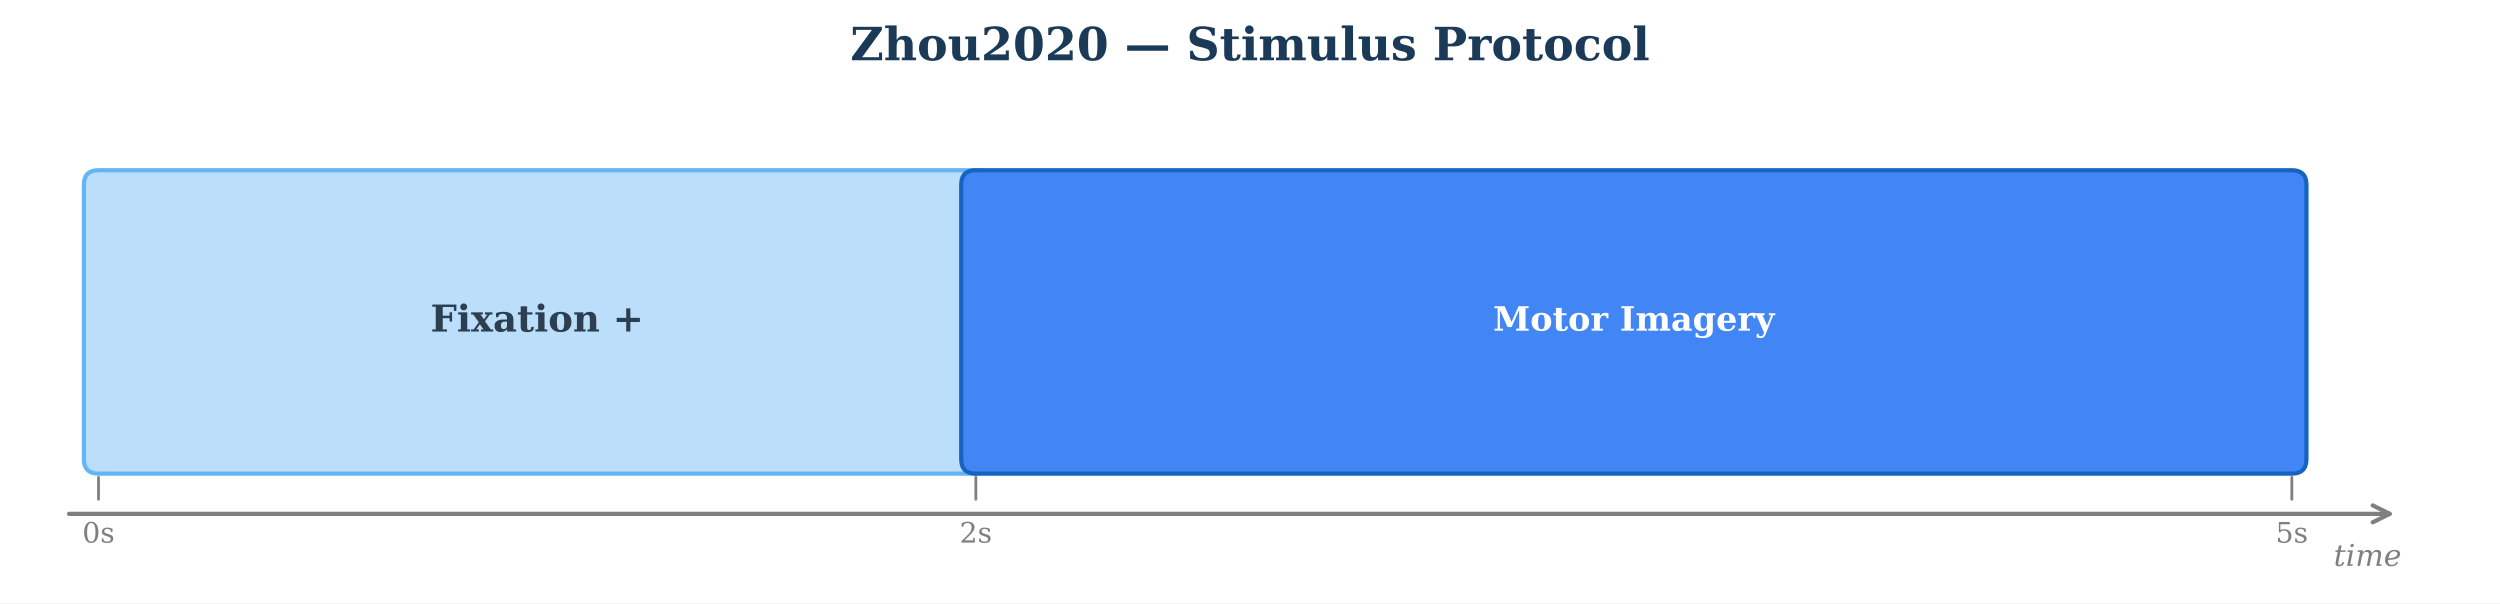
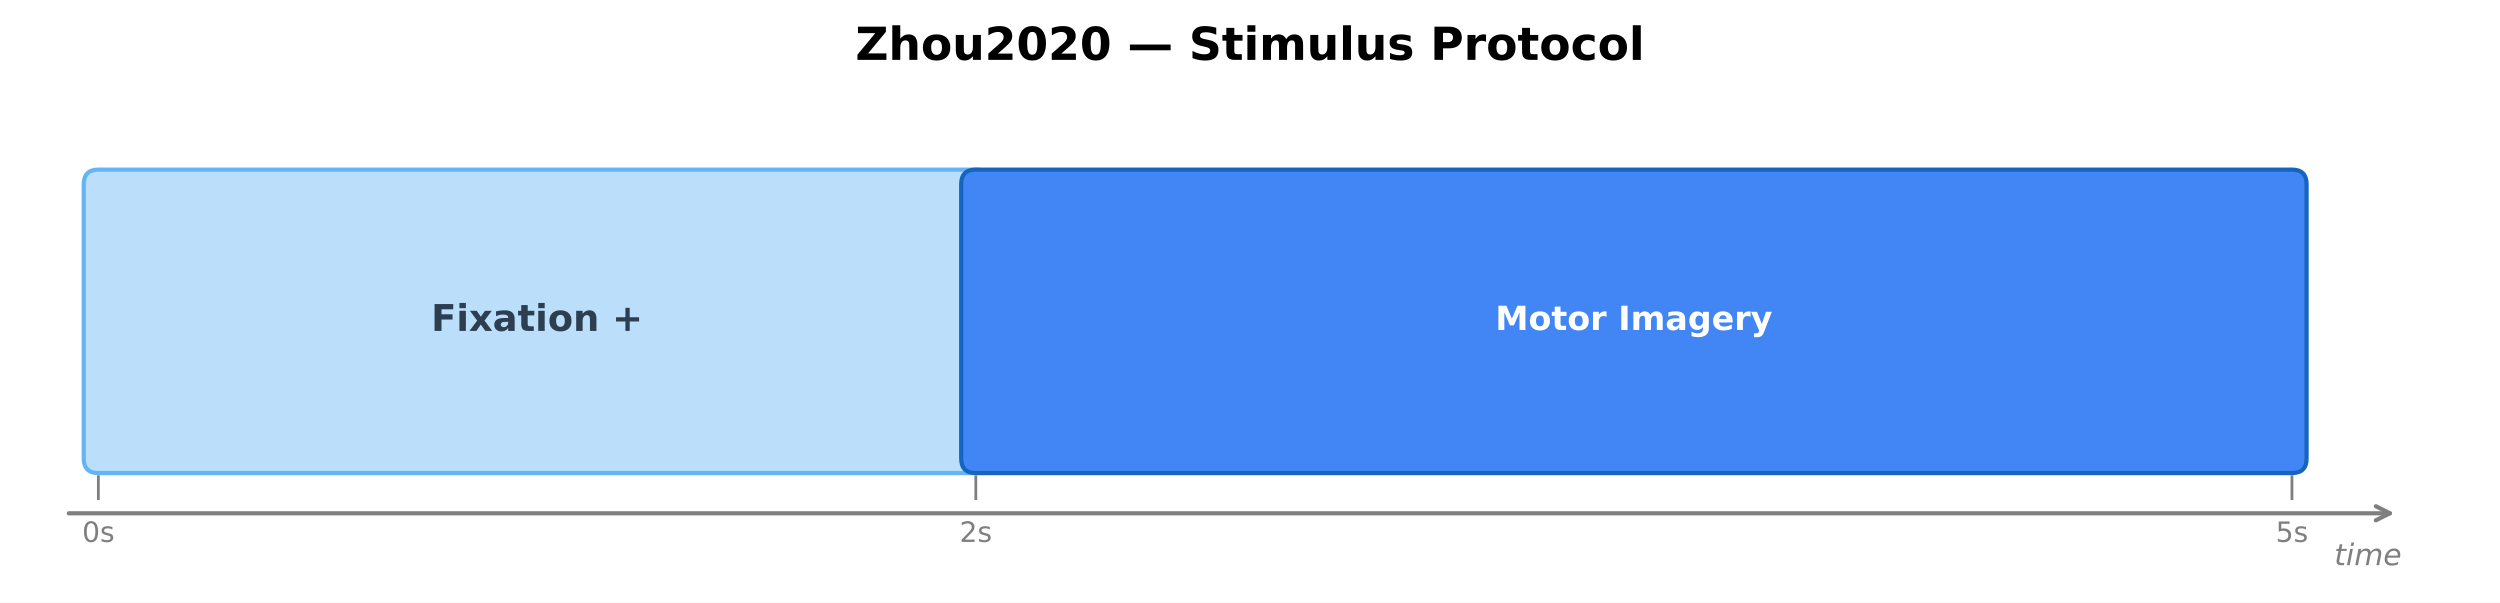
- <svg xmlns="http://www.w3.org/2000/svg" xmlns:xlink="http://www.w3.org/1999/xlink" width="708.48pt" height="170.95pt" viewBox="0 0 708.48 170.95" version="1.1">
+ <svg xmlns="http://www.w3.org/2000/svg" xmlns:xlink="http://www.w3.org/1999/xlink" width="712.8pt" height="171.788pt" viewBox="0 0 712.8 171.788" version="1.1">
  <defs>
    <style type="text/css">*{stroke-linejoin: round; stroke-linecap: butt}</style>
  </defs>
  <g id="figure_1">
    <g id="patch_1">
-       <path d="M 0 170.95  L 708.48 170.95  L 708.48 0  L 0 0  z " style="fill: #ffffff" />
+       <path d="M 0 171.788  L 712.8 171.788  L 712.8 0  L 0 0  z " style="fill: #ffffff" />
    </g>
    <g id="axes_1">
      <g id="patch_2">
-         <path d="M 27.919 134.226  L 276.544 134.226  Q 280.688 134.226 280.688 130.082  L 280.688 52.387  Q 280.688 48.243 276.544 48.243  L 27.919 48.243  Q 23.775 48.243 23.775 52.387  L 23.775 130.082  Q 23.775 134.226 27.919 134.226  z " clip-path="url(#p40ec643c2c)" style="fill: #bbdefb; stroke: #64b5f6; stroke-width: 1.2" />
+         <path d="M 28.048 134.88  L 278.221 134.88  Q 282.39 134.88 282.39 130.711  L 282.39 52.532  Q 282.39 48.362 278.221 48.362  L 28.048 48.362  Q 23.878 48.362 23.878 52.532  L 23.878 130.711  Q 23.878 134.88 28.048 134.88  z " clip-path="url(#p0e19e3d479)" style="fill: #bbdefb; stroke: #64b5f6; stroke-width: 1.2" />
      </g>
      <g id="patch_3">
-         <path d="M 276.544 134.226  L 649.483 134.226  Q 653.627 134.226 653.627 130.082  L 653.627 52.387  Q 653.627 48.243 649.483 48.243  L 276.544 48.243  Q 272.401 48.243 272.401 52.387  L 272.401 130.082  Q 272.401 134.226 276.544 134.226  z " clip-path="url(#p40ec643c2c)" style="fill: #4285f4; stroke: #1565c0; stroke-width: 1.2" />
+         <path d="M 278.221 134.88  L 653.481 134.88  Q 657.65 134.88 657.65 130.711  L 657.65 52.532  Q 657.65 48.362 653.481 48.362  L 278.221 48.362  Q 274.051 48.362 274.051 52.532  L 274.051 130.711  Q 274.051 134.88 278.221 134.88  z " clip-path="url(#p0e19e3d479)" style="fill: #4285f4; stroke: #1565c0; stroke-width: 1.2" />
      </g>
      <g id="line2d_1">
-         <path d="M 27.919 135.262  L 27.919 141.477  " clip-path="url(#p40ec643c2c)" style="fill: none; stroke: #7f7f7f; stroke-width: 0.8; stroke-linecap: round" />
+         <path d="M 28.048 135.923  L 28.048 142.177  " clip-path="url(#p0e19e3d479)" style="fill: none; stroke: #7f7f7f; stroke-width: 0.8; stroke-linecap: square" />
      </g>
      <g id="line2d_2">
-         <path d="M 276.544 135.262  L 276.544 141.477  " clip-path="url(#p40ec643c2c)" style="fill: none; stroke: #7f7f7f; stroke-width: 0.8; stroke-linecap: round" />
+         <path d="M 278.221 135.923  L 278.221 142.177  " clip-path="url(#p0e19e3d479)" style="fill: none; stroke: #7f7f7f; stroke-width: 0.8; stroke-linecap: square" />
      </g>
      <g id="line2d_3">
-         <path d="M 649.483 135.262  L 649.483 141.477  " clip-path="url(#p40ec643c2c)" style="fill: none; stroke: #7f7f7f; stroke-width: 0.8; stroke-linecap: round" />
+         <path d="M 653.481 135.923  L 653.481 142.177  " clip-path="url(#p0e19e3d479)" style="fill: none; stroke: #7f7f7f; stroke-width: 0.8; stroke-linecap: square" />
      </g>
      <g id="text_1">
-         <g clip-path="url(#p40ec643c2c)">
-           <g style="fill: #2c3e50" transform="translate(122.013 93.96234) scale(0.105 -0.105)">
+         <g clip-path="url(#p0e19e3d479)">
+           <g style="fill: #2c3e50" transform="translate(122.9386 94.3492) scale(0.105 -0.105)">
            <defs>
-               <path id="DejaVuSerif-Bold-29" d="M 300 0  L 300 378  L 897 378  L 897 4288  L 300 4288  L 300 4666  L 4459 4666  L 4459 3566  L 4031 3566  L 4031 4238  L 2106 4238  L 2106 2741  L 3291 2741  L 3291 3334  L 3719 3334  L 3719 1722  L 3291 1722  L 3291 2316  L 2106 2316  L 2106 378  L 2841 378  L 2841 0  L 300 0  z " transform="scale(0.015625)" />
-               <path id="DejaVuSerif-Bold-4c" d="M 588 4263  Q 588 4516 763 4689  Q 938 4863 1191 4863  Q 1438 4863 1611 4689  Q 1784 4516 1784 4263  Q 1784 4016 1611 3842  Q 1438 3669 1191 3669  Q 938 3669 763 3841  Q 588 4013 588 4263  z M 1797 378  L 2272 378  L 2272 0  L 219 0  L 219 378  L 691 378  L 691 2944  L 219 2944  L 219 3322  L 1797 3322  L 1797 378  z " transform="scale(0.015625)" />
-               <path id="DejaVuSerif-Bold-5b" d="M 2247 2119  L 2834 2944  L 2425 2944  L 2425 3322  L 3719 3322  L 3719 2944  L 3278 2944  L 2431 1759  L 3419 378  L 3859 378  L 3859 0  L 1747 0  L 1747 378  L 2175 378  L 1550 1253  L 922 378  L 1369 378  L 1369 0  L 0 0  L 0 378  L 475 378  L 1356 1619  L 403 2944  L 31 2944  L 31 3322  L 2059 3322  L 2059 2944  L 1656 2944  L 2247 2119  z " transform="scale(0.015625)" />
-               <path id="DejaVuSerif-Bold-44" d="M 3525 2041  L 3525 378  L 4000 378  L 4000 0  L 2419 0  L 2419 422  Q 2200 159 1931 34  Q 1663 -91 1319 -91  Q 809 -91 536 182  Q 263 456 263 966  Q 263 1525 655 1803  Q 1047 2081 1838 2081  L 2419 2081  L 2419 2278  Q 2419 2681 2228 2873  Q 2038 3066 1638 3066  Q 1306 3066 1126 2930  Q 947 2794 872 2484  L 519 2484  L 519 3200  Q 816 3306 1134 3359  Q 1453 3413 1806 3413  Q 2697 3413 3111 3081  Q 3525 2750 3525 2041  z M 2419 1044  L 2419 1709  L 2003 1709  Q 1694 1709 1528 1540  Q 1363 1372 1363 1056  Q 1363 741 1483 584  Q 1603 428 1850 428  Q 2106 428 2262 597  Q 2419 766 2419 1044  z " transform="scale(0.015625)" />
-               <path id="DejaVuSerif-Bold-57" d="M 634 2944  L 153 2944  L 153 3322  L 634 3322  L 634 4353  L 1741 4353  L 1741 3322  L 2663 3322  L 2663 2944  L 1741 2944  L 1741 909  Q 1741 475 1809 369  Q 1878 263 2059 263  Q 2259 263 2356 397  Q 2453 531 2459 813  L 2925 813  Q 2897 313 2651 111  Q 2406 -91 1806 -91  Q 1122 -91 878 123  Q 634 338 634 909  L 634 2944  z " transform="scale(0.015625)" />
-               <path id="DejaVuSerif-Bold-52" d="M 2138 263  Q 2488 263 2630 563  Q 2772 863 2772 1663  Q 2772 2463 2631 2761  Q 2491 3059 2138 3059  Q 1784 3059 1640 2757  Q 1497 2456 1497 1663  Q 1497 869 1640 566  Q 1784 263 2138 263  z M 2138 -91  Q 1259 -91 761 376  Q 263 844 263 1663  Q 263 2484 761 2948  Q 1259 3413 2138 3413  Q 3019 3413 3516 2948  Q 4013 2484 4013 1663  Q 4013 844 3514 376  Q 3016 -91 2138 -91  z " transform="scale(0.015625)" />
-               <path id="DejaVuSerif-Bold-51" d="M 219 0  L 219 378  L 691 378  L 691 2944  L 219 2944  L 219 3322  L 1797 3322  L 1797 2853  Q 1997 3150 2253 3281  Q 2509 3413 2900 3413  Q 3459 3413 3745 3083  Q 4031 2753 4031 2113  L 4031 378  L 4506 378  L 4506 0  L 2522 0  L 2522 378  L 2925 378  L 2925 2144  Q 2925 2566 2817 2730  Q 2709 2894 2444 2894  Q 2109 2894 1953 2648  Q 1797 2403 1797 1869  L 1797 378  L 2203 378  L 2203 0  L 219 0  z " transform="scale(0.015625)" />
-               <path id="DejaVuSerif-Bold-3" transform="scale(0.015625)" />
-               <path id="DejaVuSerif-Bold-e" d="M 3041 4013  L 3041 2369  L 4684 2369  L 4684 1650  L 3041 1650  L 3041 6  L 2322 6  L 2322 1650  L 678 1650  L 678 2369  L 2322 2369  L 2322 4013  L 3041 4013  z " transform="scale(0.015625)" />
+               <path id="DejaVuSans-Bold-29" d="M 588 4666  L 3834 4666  L 3834 3756  L 1791 3756  L 1791 2888  L 3713 2888  L 3713 1978  L 1791 1978  L 1791 0  L 588 0  L 588 4666  z " transform="scale(0.015625)" />
+               <path id="DejaVuSans-Bold-4c" d="M 538 3500  L 1656 3500  L 1656 0  L 538 0  L 538 3500  z M 538 4863  L 1656 4863  L 1656 3950  L 538 3950  L 538 4863  z " transform="scale(0.015625)" />
+               <path id="DejaVuSans-Bold-5b" d="M 1422 1791  L 159 3500  L 1344 3500  L 2059 2463  L 2784 3500  L 3969 3500  L 2706 1797  L 4031 0  L 2847 0  L 2059 1106  L 1281 0  L 97 0  L 1422 1791  z " transform="scale(0.015625)" />
+               <path id="DejaVuSans-Bold-44" d="M 2106 1575  Q 1756 1575 1579 1456  Q 1403 1338 1403 1106  Q 1403 894 1545 773  Q 1688 653 1941 653  Q 2256 653 2472 879  Q 2688 1106 2688 1447  L 2688 1575  L 2106 1575  z M 3816 1997  L 3816 0  L 2688 0  L 2688 519  Q 2463 200 2181 54  Q 1900 -91 1497 -91  Q 953 -91 614 226  Q 275 544 275 1050  Q 275 1666 698 1953  Q 1122 2241 2028 2241  L 2688 2241  L 2688 2328  Q 2688 2594 2478 2717  Q 2269 2841 1825 2841  Q 1466 2841 1156 2769  Q 847 2697 581 2553  L 581 3406  Q 941 3494 1303 3539  Q 1666 3584 2028 3584  Q 2975 3584 3395 3211  Q 3816 2838 3816 1997  z " transform="scale(0.015625)" />
+               <path id="DejaVuSans-Bold-57" d="M 1759 4494  L 1759 3500  L 2913 3500  L 2913 2700  L 1759 2700  L 1759 1216  Q 1759 972 1856 886  Q 1953 800 2241 800  L 2816 800  L 2816 0  L 1856 0  Q 1194 0 917 276  Q 641 553 641 1216  L 641 2700  L 84 2700  L 84 3500  L 641 3500  L 641 4494  L 1759 4494  z " transform="scale(0.015625)" />
+               <path id="DejaVuSans-Bold-52" d="M 2203 2784  Q 1831 2784 1636 2517  Q 1441 2250 1441 1747  Q 1441 1244 1636 976  Q 1831 709 2203 709  Q 2569 709 2762 976  Q 2956 1244 2956 1747  Q 2956 2250 2762 2517  Q 2569 2784 2203 2784  z M 2203 3584  Q 3106 3584 3614 3096  Q 4122 2609 4122 1747  Q 4122 884 3614 396  Q 3106 -91 2203 -91  Q 1297 -91 786 396  Q 275 884 275 1747  Q 275 2609 786 3096  Q 1297 3584 2203 3584  z " transform="scale(0.015625)" />
+               <path id="DejaVuSans-Bold-51" d="M 4056 2131  L 4056 0  L 2931 0  L 2931 347  L 2931 1631  Q 2931 2084 2911 2256  Q 2891 2428 2841 2509  Q 2775 2619 2662 2680  Q 2550 2741 2406 2741  Q 2056 2741 1856 2470  Q 1656 2200 1656 1722  L 1656 0  L 538 0  L 538 3500  L 1656 3500  L 1656 2988  Q 1909 3294 2193 3439  Q 2478 3584 2822 3584  Q 3428 3584 3742 3212  Q 4056 2841 4056 2131  z " transform="scale(0.015625)" />
+               <path id="DejaVuSans-Bold-3" transform="scale(0.015625)" />
+               <path id="DejaVuSans-Bold-e" d="M 3053 4013  L 3053 2375  L 4684 2375  L 4684 1638  L 3053 1638  L 3053 0  L 2309 0  L 2309 1638  L 678 1638  L 678 2375  L 2309 2375  L 2309 4013  L 3053 4013  z " transform="scale(0.015625)" />
            </defs>
-             <use xlink:href="#DejaVuSerif-Bold-29" />
-             <use xlink:href="#DejaVuSerif-Bold-4c" transform="translate(71 0)" />
-             <use xlink:href="#DejaVuSerif-Bold-5b" transform="translate(108.9844 0)" />
-             <use xlink:href="#DejaVuSerif-Bold-44" transform="translate(168.6094 0)" />
-             <use xlink:href="#DejaVuSerif-Bold-57" transform="translate(233.4062 0)" />
-             <use xlink:href="#DejaVuSerif-Bold-4c" transform="translate(279.5938 0)" />
-             <use xlink:href="#DejaVuSerif-Bold-52" transform="translate(317.5781 0)" />
-             <use xlink:href="#DejaVuSerif-Bold-51" transform="translate(384.2812 0)" />
-             <use xlink:href="#DejaVuSerif-Bold-3" transform="translate(456.9844 0)" />
-             <use xlink:href="#DejaVuSerif-Bold-e" transform="translate(491.7969 0)" />
+             <use xlink:href="#DejaVuSans-Bold-29" />
+             <use xlink:href="#DejaVuSans-Bold-4c" transform="translate(68.3125 0)" />
+             <use xlink:href="#DejaVuSans-Bold-5b" transform="translate(102.5938 0)" />
+             <use xlink:href="#DejaVuSans-Bold-44" transform="translate(167.0938 0)" />
+             <use xlink:href="#DejaVuSans-Bold-57" transform="translate(234.5781 0)" />
+             <use xlink:href="#DejaVuSans-Bold-4c" transform="translate(282.375 0)" />
+             <use xlink:href="#DejaVuSans-Bold-52" transform="translate(316.6562 0)" />
+             <use xlink:href="#DejaVuSans-Bold-51" transform="translate(385.3594 0)" />
+             <use xlink:href="#DejaVuSans-Bold-3" transform="translate(456.5469 0)" />
+             <use xlink:href="#DejaVuSans-Bold-e" transform="translate(491.3594 0)" />
          </g>
        </g>
      </g>
      <g id="text_2">
-         <g clip-path="url(#p40ec643c2c)">
-           <g style="fill: #ffffff" transform="translate(423.1367 93.70216) scale(0.095 -0.095)">
+         <g clip-path="url(#p0e19e3d479)">
+           <g style="fill: #ffffff" transform="translate(426.3478 94.08903) scale(0.095 -0.095)">
            <defs>
-               <path id="DejaVuSerif-Bold-30" d="M 269 0  L 269 378  L 863 378  L 863 4288  L 269 4288  L 269 4666  L 2194 4666  L 3525 1672  L 4863 4666  L 6784 4666  L 6784 4288  L 6188 4288  L 6188 378  L 6784 378  L 6784 0  L 4384 0  L 4384 378  L 4978 378  L 4978 3938  L 3531 684  L 2741 684  L 1300 3938  L 1300 378  L 1894 378  L 1894 0  L 269 0  z " transform="scale(0.015625)" />
-               <path id="DejaVuSerif-Bold-55" d="M 3438 3359  L 3438 2369  L 3084 2369  Q 3066 2634 2941 2764  Q 2816 2894 2578 2894  Q 2216 2894 2006 2575  Q 1797 2256 1797 1691  L 1797 378  L 2400 378  L 2400 0  L 219 0  L 219 378  L 691 378  L 691 2944  L 184 2944  L 184 3322  L 1797 3322  L 1797 2731  Q 1959 3078 2226 3245  Q 2494 3413 2881 3413  Q 2978 3413 3117 3398  Q 3256 3384 3438 3359  z " transform="scale(0.015625)" />
-               <path id="DejaVuSerif-Bold-2c" d="M 300 0  L 300 378  L 897 378  L 897 4288  L 300 4288  L 300 4666  L 2700 4666  L 2700 4288  L 2100 4288  L 2100 378  L 2700 378  L 2700 0  L 300 0  z " transform="scale(0.015625)" />
-               <path id="DejaVuSerif-Bold-50" d="M 3884 2778  Q 4116 3109 4384 3261  Q 4653 3413 5013 3413  Q 5584 3413 5867 3089  Q 6150 2766 6150 2113  L 6150 378  L 6625 378  L 6625 0  L 4647 0  L 4647 378  L 5044 378  L 5044 1947  Q 5044 2569 4948 2731  Q 4853 2894 4594 2894  Q 4300 2894 4137 2667  Q 3975 2441 3975 2022  L 3975 378  L 4372 378  L 4372 0  L 2472 0  L 2472 378  L 2869 378  L 2869 1947  Q 2869 2569 2772 2731  Q 2675 2894 2419 2894  Q 2122 2894 1959 2667  Q 1797 2441 1797 2022  L 1797 378  L 2194 378  L 2194 0  L 219 0  L 219 378  L 691 378  L 691 2944  L 219 2944  L 219 3322  L 1797 3322  L 1797 2853  Q 1991 3144 2241 3278  Q 2491 3413 2834 3413  Q 3241 3413 3494 3258  Q 3747 3103 3884 2778  z " transform="scale(0.015625)" />
-               <path id="DejaVuSerif-Bold-4a" d="M 3853 2944  L 3853 44  Q 3853 -656 3354 -1039  Q 2856 -1422 1947 -1422  Q 1616 -1422 1275 -1370  Q 934 -1319 575 -1216  L 575 -422  L 928 -422  Q 975 -750 1192 -909  Q 1409 -1069 1813 -1069  Q 2325 -1069 2536 -823  Q 2747 -578 2747 44  L 2747 422  Q 2606 163 2367 36  Q 2128 -91 1778 -91  Q 1072 -91 667 378  Q 263 847 263 1663  Q 263 2481 667 2947  Q 1072 3413 1778 3413  Q 2128 3413 2367 3286  Q 2606 3159 2747 2900  L 2747 3322  L 4325 3322  L 4325 2944  L 3853 2944  z M 2747 1825  Q 2747 2406 2597 2665  Q 2447 2925 2119 2925  Q 1775 2925 1636 2651  Q 1497 2378 1497 1663  Q 1497 947 1637 672  Q 1778 397 2119 397  Q 2447 397 2597 656  Q 2747 916 2747 1497  L 2747 1825  z " transform="scale(0.015625)" />
-               <path id="DejaVuSerif-Bold-48" d="M 2566 1875  Q 2566 2531 2444 2795  Q 2322 3059 2028 3059  Q 1744 3059 1620 2800  Q 1497 2541 1497 1931  L 1497 1875  L 2566 1875  z M 3781 1503  L 1497 1503  L 1497 1478  Q 1497 834 1690 548  Q 1884 263 2316 263  Q 2675 263 2897 453  Q 3119 644 3181 1006  L 3700 1006  Q 3566 441 3166 175  Q 2766 -91 2047 -91  Q 1184 -91 723 364  Q 263 819 263 1663  Q 263 2488 734 2950  Q 1206 3413 2047 3413  Q 2872 3413 3312 2927  Q 3753 2441 3781 1503  z " transform="scale(0.015625)" />
-               <path id="DejaVuSerif-Bold-5c" d="M 1997 -750  Q 1847 -1116 1634 -1269  Q 1422 -1422 1063 -1422  Q 909 -1422 721 -1387  Q 534 -1353 313 -1288  L 313 -594  L 666 -597  Q 675 -838 779 -953  Q 884 -1069 1094 -1069  Q 1297 -1069 1422 -958  Q 1547 -847 1672 -538  L 1722 -422  L 275 2944  L -84 2944  L -84 3322  L 1831 3322  L 1831 2944  L 1434 2944  L 2278 978  L 3066 2944  L 2625 2944  L 2625 3322  L 3872 3322  L 3872 2944  L 3469 2944  L 1997 -750  z " transform="scale(0.015625)" />
+               <path id="DejaVuSans-Bold-30" d="M 588 4666  L 2119 4666  L 3181 2169  L 4250 4666  L 5778 4666  L 5778 0  L 4641 0  L 4641 3413  L 3566 897  L 2803 897  L 1728 3413  L 1728 0  L 588 0  L 588 4666  z " transform="scale(0.015625)" />
+               <path id="DejaVuSans-Bold-55" d="M 3138 2547  Q 2991 2616 2845 2648  Q 2700 2681 2553 2681  Q 2122 2681 1889 2404  Q 1656 2128 1656 1613  L 1656 0  L 538 0  L 538 3500  L 1656 3500  L 1656 2925  Q 1872 3269 2151 3426  Q 2431 3584 2822 3584  Q 2878 3584 2943 3579  Q 3009 3575 3134 3559  L 3138 2547  z " transform="scale(0.015625)" />
+               <path id="DejaVuSans-Bold-2c" d="M 588 4666  L 1791 4666  L 1791 0  L 588 0  L 588 4666  z " transform="scale(0.015625)" />
+               <path id="DejaVuSans-Bold-50" d="M 3781 2919  Q 3994 3244 4286 3414  Q 4578 3584 4928 3584  Q 5531 3584 5847 3212  Q 6163 2841 6163 2131  L 6163 0  L 5038 0  L 5038 1825  Q 5041 1866 5042 1909  Q 5044 1953 5044 2034  Q 5044 2406 4934 2573  Q 4825 2741 4581 2741  Q 4263 2741 4089 2478  Q 3916 2216 3909 1719  L 3909 0  L 2784 0  L 2784 1825  Q 2784 2406 2684 2573  Q 2584 2741 2328 2741  Q 2006 2741 1831 2477  Q 1656 2213 1656 1722  L 1656 0  L 531 0  L 531 3500  L 1656 3500  L 1656 2988  Q 1863 3284 2130 3434  Q 2397 3584 2719 3584  Q 3081 3584 3359 3409  Q 3638 3234 3781 2919  z " transform="scale(0.015625)" />
+               <path id="DejaVuSans-Bold-4a" d="M 2919 594  Q 2688 288 2409 144  Q 2131 0 1766 0  Q 1125 0 706 504  Q 288 1009 288 1791  Q 288 2575 706 3076  Q 1125 3578 1766 3578  Q 2131 3578 2409 3434  Q 2688 3291 2919 2981  L 2919 3500  L 4044 3500  L 4044 353  Q 4044 -491 3511 -936  Q 2978 -1381 1966 -1381  Q 1638 -1381 1331 -1331  Q 1025 -1281 716 -1178  L 716 -306  Q 1009 -475 1290 -558  Q 1572 -641 1856 -641  Q 2406 -641 2662 -400  Q 2919 -159 2919 353  L 2919 594  z M 2181 2772  Q 1834 2772 1640 2515  Q 1447 2259 1447 1791  Q 1447 1309 1634 1061  Q 1822 813 2181 813  Q 2531 813 2725 1069  Q 2919 1325 2919 1791  Q 2919 2259 2725 2515  Q 2531 2772 2181 2772  z " transform="scale(0.015625)" />
+               <path id="DejaVuSans-Bold-48" d="M 4031 1759  L 4031 1441  L 1416 1441  Q 1456 1047 1700 850  Q 1944 653 2381 653  Q 2734 653 3104 758  Q 3475 863 3866 1075  L 3866 213  Q 3469 63 3072 -14  Q 2675 -91 2278 -91  Q 1328 -91 801 392  Q 275 875 275 1747  Q 275 2603 792 3093  Q 1309 3584 2216 3584  Q 3041 3584 3536 3087  Q 4031 2591 4031 1759  z M 2881 2131  Q 2881 2450 2695 2645  Q 2509 2841 2209 2841  Q 1884 2841 1681 2658  Q 1478 2475 1428 2131  L 2881 2131  z " transform="scale(0.015625)" />
+               <path id="DejaVuSans-Bold-5c" d="M 78 3500  L 1197 3500  L 2138 1125  L 2938 3500  L 4056 3500  L 2584 -331  Q 2363 -916 2067 -1148  Q 1772 -1381 1288 -1381  L 641 -1381  L 641 -647  L 991 -647  Q 1275 -647 1404 -556  Q 1534 -466 1606 -231  L 1638 -134  L 78 3500  z " transform="scale(0.015625)" />
            </defs>
-             <use xlink:href="#DejaVuSerif-Bold-30" />
-             <use xlink:href="#DejaVuSerif-Bold-52" transform="translate(110.6875 0)" />
-             <use xlink:href="#DejaVuSerif-Bold-57" transform="translate(177.3906 0)" />
-             <use xlink:href="#DejaVuSerif-Bold-52" transform="translate(223.5781 0)" />
-             <use xlink:href="#DejaVuSerif-Bold-55" transform="translate(290.2812 0)" />
-             <use xlink:href="#DejaVuSerif-Bold-3" transform="translate(342.9688 0)" />
-             <use xlink:href="#DejaVuSerif-Bold-2c" transform="translate(377.7812 0)" />
-             <use xlink:href="#DejaVuSerif-Bold-50" transform="translate(424.5625 0)" />
-             <use xlink:href="#DejaVuSerif-Bold-44" transform="translate(530.375 0)" />
-             <use xlink:href="#DejaVuSerif-Bold-4a" transform="translate(595.1719 0)" />
-             <use xlink:href="#DejaVuSerif-Bold-48" transform="translate(665.0938 0)" />
-             <use xlink:href="#DejaVuSerif-Bold-55" transform="translate(728.7188 0)" />
-             <use xlink:href="#DejaVuSerif-Bold-5c" transform="translate(781.4062 0)" />
+             <use xlink:href="#DejaVuSans-Bold-30" />
+             <use xlink:href="#DejaVuSans-Bold-52" transform="translate(99.51562 0)" />
+             <use xlink:href="#DejaVuSans-Bold-57" transform="translate(168.2188 0)" />
+             <use xlink:href="#DejaVuSans-Bold-52" transform="translate(216.0156 0)" />
+             <use xlink:href="#DejaVuSans-Bold-55" transform="translate(284.7188 0)" />
+             <use xlink:href="#DejaVuSans-Bold-3" transform="translate(334.0312 0)" />
+             <use xlink:href="#DejaVuSans-Bold-2c" transform="translate(368.8438 0)" />
+             <use xlink:href="#DejaVuSans-Bold-50" transform="translate(406.0469 0)" />
+             <use xlink:href="#DejaVuSans-Bold-44" transform="translate(510.25 0)" />
+             <use xlink:href="#DejaVuSans-Bold-4a" transform="translate(577.7344 0)" />
+             <use xlink:href="#DejaVuSans-Bold-48" transform="translate(649.3125 0)" />
+             <use xlink:href="#DejaVuSans-Bold-55" transform="translate(717.1406 0)" />
+             <use xlink:href="#DejaVuSans-Bold-5c" transform="translate(766.4531 0)" />
          </g>
        </g>
      </g>
      <g id="text_3">
-         <g style="fill: #7f7f7f" transform="translate(23.32131 153.7713) scale(0.08 -0.08)">
+         <g style="fill: #7f7f7f" transform="translate(23.41901 154.5095) scale(0.08 -0.08)">
          <defs>
-             <path id="DejaVuSerif-13" d="M 2034 219  Q 2513 219 2750 744  Q 2988 1269 2988 2328  Q 2988 3391 2750 3916  Q 2513 4441 2034 4441  Q 1556 4441 1318 3916  Q 1081 3391 1081 2328  Q 1081 1269 1318 744  Q 1556 219 2034 219  z M 2034 -91  Q 1275 -91 848 546  Q 422 1184 422 2328  Q 422 3475 848 4112  Q 1275 4750 2034 4750  Q 2797 4750 3222 4112  Q 3647 3475 3647 2328  Q 3647 1184 3222 546  Q 2797 -91 2034 -91  z " transform="scale(0.015625)" />
-             <path id="DejaVuSerif-56" d="M 359 184  L 359 959  L 691 959  Q 703 588 923 403  Q 1144 219 1575 219  Q 1963 219 2166 364  Q 2369 509 2369 788  Q 2369 1006 2220 1140  Q 2072 1275 1594 1428  L 1178 1569  Q 750 1706 558 1912  Q 366 2119 366 2438  Q 366 2894 700 3153  Q 1034 3413 1625 3413  Q 1888 3413 2178 3344  Q 2469 3275 2778 3144  L 2778 2419  L 2447 2419  Q 2434 2741 2221 2922  Q 2009 3103 1644 3103  Q 1281 3103 1095 2975  Q 909 2847 909 2591  Q 909 2381 1050 2254  Q 1191 2128 1613 1997  L 2069 1856  Q 2541 1709 2748 1489  Q 2956 1269 2956 922  Q 2956 450 2595 179  Q 2234 -91 1600 -91  Q 1278 -91 972 -22  Q 666 47 359 184  z " transform="scale(0.015625)" />
+             <path id="DejaVuSans-13" d="M 2034 4250  Q 1547 4250 1301 3770  Q 1056 3291 1056 2328  Q 1056 1369 1301 889  Q 1547 409 2034 409  Q 2525 409 2770 889  Q 3016 1369 3016 2328  Q 3016 3291 2770 3770  Q 2525 4250 2034 4250  z M 2034 4750  Q 2819 4750 3233 4129  Q 3647 3509 3647 2328  Q 3647 1150 3233 529  Q 2819 -91 2034 -91  Q 1250 -91 836 529  Q 422 1150 422 2328  Q 422 3509 836 4129  Q 1250 4750 2034 4750  z " transform="scale(0.015625)" />
+             <path id="DejaVuSans-56" d="M 2834 3397  L 2834 2853  Q 2591 2978 2328 3040  Q 2066 3103 1784 3103  Q 1356 3103 1142 2972  Q 928 2841 928 2578  Q 928 2378 1081 2264  Q 1234 2150 1697 2047  L 1894 2003  Q 2506 1872 2764 1633  Q 3022 1394 3022 966  Q 3022 478 2636 193  Q 2250 -91 1575 -91  Q 1294 -91 989 -36  Q 684 19 347 128  L 347 722  Q 666 556 975 473  Q 1284 391 1588 391  Q 1994 391 2212 530  Q 2431 669 2431 922  Q 2431 1156 2273 1281  Q 2116 1406 1581 1522  L 1381 1569  Q 847 1681 609 1914  Q 372 2147 372 2553  Q 372 3047 722 3315  Q 1072 3584 1716 3584  Q 2034 3584 2315 3537  Q 2597 3491 2834 3397  z " transform="scale(0.015625)" />
          </defs>
-           <use xlink:href="#DejaVuSerif-13" />
-           <use xlink:href="#DejaVuSerif-56" transform="translate(63.625 0)" />
+           <use xlink:href="#DejaVuSans-13" />
+           <use xlink:href="#DejaVuSans-56" transform="translate(63.625 0)" />
        </g>
      </g>
      <g id="text_4">
-         <g style="fill: #7f7f7f" transform="translate(271.947 153.7713) scale(0.08 -0.08)">
+         <g style="fill: #7f7f7f" transform="translate(273.5921 154.5095) scale(0.08 -0.08)">
          <defs>
-             <path id="DejaVuSerif-15" d="M 819 3553  L 469 3553  L 469 4384  Q 803 4563 1142 4656  Q 1481 4750 1806 4750  Q 2534 4750 2956 4397  Q 3378 4044 3378 3438  Q 3378 2753 2422 1800  Q 2347 1728 2309 1691  L 1131 513  L 3078 513  L 3078 1088  L 3444 1088  L 3444 0  L 434 0  L 434 341  L 1850 1753  Q 2319 2222 2519 2614  Q 2719 3006 2719 3438  Q 2719 3909 2473 4175  Q 2228 4441 1797 4441  Q 1350 4441 1106 4219  Q 863 3997 819 3553  z " transform="scale(0.015625)" />
+             <path id="DejaVuSans-15" d="M 1228 531  L 3431 531  L 3431 0  L 469 0  L 469 531  Q 828 903 1448 1529  Q 2069 2156 2228 2338  Q 2531 2678 2651 2914  Q 2772 3150 2772 3378  Q 2772 3750 2511 3984  Q 2250 4219 1831 4219  Q 1534 4219 1204 4116  Q 875 4013 500 3803  L 500 4441  Q 881 4594 1212 4672  Q 1544 4750 1819 4750  Q 2544 4750 2975 4387  Q 3406 4025 3406 3419  Q 3406 3131 3298 2873  Q 3191 2616 2906 2266  Q 2828 2175 2409 1742  Q 1991 1309 1228 531  z " transform="scale(0.015625)" />
          </defs>
-           <use xlink:href="#DejaVuSerif-15" />
-           <use xlink:href="#DejaVuSerif-56" transform="translate(63.625 0)" />
+           <use xlink:href="#DejaVuSans-15" />
+           <use xlink:href="#DejaVuSans-56" transform="translate(63.625 0)" />
        </g>
      </g>
      <g id="text_5">
-         <g style="fill: #7f7f7f" transform="translate(644.8855 153.7713) scale(0.08 -0.08)">
+         <g style="fill: #7f7f7f" transform="translate(648.8518 154.5095) scale(0.08 -0.08)">
          <defs>
-             <path id="DejaVuSerif-18" d="M 3219 4666  L 3219 4153  L 1081 4153  L 1081 2816  Q 1244 2928 1461 2984  Q 1678 3041 1947 3041  Q 2703 3041 3140 2622  Q 3578 2203 3578 1478  Q 3578 738 3136 323  Q 2694 -91 1894 -91  Q 1572 -91 1234 -12  Q 897 66 544 225  L 544 1131  L 897 1131  Q 925 688 1179 453  Q 1434 219 1894 219  Q 2388 219 2653 544  Q 2919 869 2919 1478  Q 2919 2084 2655 2407  Q 2391 2731 1894 2731  Q 1613 2731 1398 2631  Q 1184 2531 1019 2322  L 750 2322  L 750 4666  L 3219 4666  z " transform="scale(0.015625)" />
+             <path id="DejaVuSans-18" d="M 691 4666  L 3169 4666  L 3169 4134  L 1269 4134  L 1269 2991  Q 1406 3038 1543 3061  Q 1681 3084 1819 3084  Q 2600 3084 3056 2656  Q 3513 2228 3513 1497  Q 3513 744 3044 326  Q 2575 -91 1722 -91  Q 1428 -91 1123 -41  Q 819 9 494 109  L 494 744  Q 775 591 1075 516  Q 1375 441 1709 441  Q 2250 441 2565 725  Q 2881 1009 2881 1497  Q 2881 1984 2565 2268  Q 2250 2553 1709 2553  Q 1456 2553 1204 2497  Q 953 2441 691 2322  L 691 4666  z " transform="scale(0.015625)" />
          </defs>
-           <use xlink:href="#DejaVuSerif-18" />
-           <use xlink:href="#DejaVuSerif-56" transform="translate(63.625 0)" />
+           <use xlink:href="#DejaVuSans-18" />
+           <use xlink:href="#DejaVuSans-56" transform="translate(63.625 0)" />
        </g>
      </g>
      <g id="patch_4">
-         <path d="M 19.56 145.621  Q 349.061 145.621 677.22 145.621  " style="fill: none; stroke: #7f7f7f; stroke-width: 1.2; stroke-linecap: round" />
-         <path d="M 672.42 143.221  L 677.22 145.621  L 672.42 148.021  " style="fill: none; stroke: #7f7f7f; stroke-width: 1.2; stroke-linecap: round" />
+         <path d="M 19.622 146.347  Q 351.186 146.347 681.409 146.347  " style="fill: none; stroke: #7f7f7f; stroke-width: 1.2; stroke-linecap: round" />
+         <path d="M 677.409 144.347  L 681.409 146.347  L 677.409 148.347  " style="fill: none; stroke: #7f7f7f; stroke-width: 1.2; stroke-linecap: round" />
      </g>
      <g id="text_6">
-         <g style="fill: #7f7f7f" transform="translate(661.3353 160.3668) scale(0.085 -0.085)">
+         <g style="fill: #7f7f7f" transform="translate(665.5489 161.1444) scale(0.085 -0.085)">
          <defs>
-             <path id="DejaVuSerif-Italic-57" d="M 856 2988  L 350 2988  L 416 3322  L 922 3322  L 1122 4353  L 1700 4353  L 1500 3322  L 2581 3322  L 2516 2988  L 1434 2988  L 1025 878  Q 978 631 978 488  Q 978 388 1000 338  Q 1059 219 1278 219  Q 1503 219 1633 351  Q 1763 484 1825 781  L 2259 781  Q 2147 328 1884 118  Q 1622 -91 1169 -91  Q 672 -91 506 131  Q 406 266 406 516  Q 406 675 447 878  L 856 2988  z " transform="scale(0.015625)" />
-             <path id="DejaVuSerif-Italic-4c" d="M 1009 4353  Q 1038 4497 1163 4603  Q 1288 4709 1434 4709  Q 1578 4709 1663 4603  Q 1728 4522 1728 4422  Q 1728 4388 1719 4353  Q 1691 4206 1567 4103  Q 1444 4000 1297 4000  Q 1150 4000 1066 4103  Q 1003 4181 1003 4281  Q 1003 4316 1009 4353  z M 963 331  L 1506 331  L 1444 0  L 325 0  L 903 2988  L 353 2988  L 419 3322  L 1544 3322  L 963 331  z " transform="scale(0.015625)" />
-             <path id="DejaVuSerif-Italic-50" d="M 3503 2675  Q 3741 3041 4034 3227  Q 4328 3413 4672 3413  Q 5194 3413 5388 3088  Q 5503 2894 5503 2578  Q 5503 2372 5453 2113  L 5106 331  L 5625 331  L 5563 0  L 4469 0  L 4866 2047  Q 4913 2291 4913 2466  Q 4913 2659 4856 2772  Q 4750 2988 4403 2988  Q 4019 2988 3761 2697  Q 3503 2406 3394 1850  L 3034 0  L 2459 0  L 2863 2069  Q 2906 2303 2906 2472  Q 2906 2666 2850 2775  Q 2741 2988 2394 2988  Q 2009 2988 1751 2697  Q 1494 2406 1384 1850  L 1025 0  L 450 0  L 1031 2994  L 481 2994  L 544 3322  L 1669 3322  L 1556 2731  Q 1778 3063 2059 3238  Q 2341 3413 2653 3413  Q 3041 3413 3262 3220  Q 3484 3028 3503 2675  z " transform="scale(0.015625)" />
-             <path id="DejaVuSerif-Italic-48" d="M 938 1275  Q 925 1156 925 1050  Q 925 756 1031 563  Q 1216 219 1709 219  Q 2072 219 2250 328  Q 2569 525 2644 778  L 3066 778  Q 2941 381 2475 103  Q 2150 -91 1506 -91  Q 863 -91 516 388  Q 272 722 272 1206  Q 272 1419 319 1659  Q 472 2450 1000 2931  Q 1528 3413 2278 3413  Q 3500 3413 3500 2547  Q 3500 1913 2859 1603  Q 2206 1288 938 1275  z M 2541 1975  Q 2891 2181 2891 2569  Q 2891 3103 2181 3103  Q 1763 3103 1472 2784  Q 1181 2466 1003 1606  Q 2006 1653 2541 1975  z " transform="scale(0.015625)" />
+             <path id="DejaVuSans-Oblique-57" d="M 2706 3500  L 2619 3053  L 1472 3053  L 1100 1153  Q 1081 1047 1072 975  Q 1063 903 1063 863  Q 1063 663 1183 572  Q 1303 481 1569 481  L 2150 481  L 2053 0  L 1503 0  Q 991 0 739 200  Q 488 400 488 806  Q 488 878 497 964  Q 506 1050 525 1153  L 897 3053  L 409 3053  L 500 3500  L 978 3500  L 1172 4494  L 1747 4494  L 1556 3500  L 2706 3500  z " transform="scale(0.015625)" />
+             <path id="DejaVuSans-Oblique-4c" d="M 1172 4863  L 1747 4863  L 1606 4134  L 1031 4134  L 1172 4863  z M 909 3500  L 1484 3500  L 800 0  L 225 0  L 909 3500  z " transform="scale(0.015625)" />
+             <path id="DejaVuSans-Oblique-50" d="M 5747 2113  L 5338 0  L 4763 0  L 5166 2094  Q 5191 2228 5203 2325  Q 5216 2422 5216 2491  Q 5216 2772 5059 2928  Q 4903 3084 4622 3084  Q 4203 3084 3875 2770  Q 3547 2456 3450 1953  L 3066 0  L 2491 0  L 2900 2094  Q 2925 2209 2937 2307  Q 2950 2406 2950 2484  Q 2950 2769 2794 2926  Q 2638 3084 2363 3084  Q 1938 3084 1609 2770  Q 1281 2456 1184 1953  L 800 0  L 225 0  L 909 3500  L 1484 3500  L 1375 2956  Q 1609 3263 1923 3423  Q 2238 3584 2597 3584  Q 2978 3584 3223 3384  Q 3469 3184 3519 2828  Q 3781 3197 4126 3390  Q 4472 3584 4856 3584  Q 5306 3584 5551 3325  Q 5797 3066 5797 2591  Q 5797 2488 5784 2364  Q 5772 2241 5747 2113  z " transform="scale(0.015625)" />
+             <path id="DejaVuSans-Oblique-48" d="M 3078 2063  Q 3088 2113 3092 2166  Q 3097 2219 3097 2272  Q 3097 2653 2873 2875  Q 2650 3097 2266 3097  Q 1838 3097 1509 2826  Q 1181 2556 1013 2059  L 3078 2063  z M 3578 1613  L 903 1613  Q 884 1494 878 1425  Q 872 1356 872 1306  Q 872 872 1139 634  Q 1406 397 1894 397  Q 2269 397 2603 481  Q 2938 566 3225 728  L 3116 159  Q 2806 34 2476 -28  Q 2147 -91 1806 -91  Q 1078 -91 686 257  Q 294 606 294 1247  Q 294 1794 489 2264  Q 684 2734 1063 3103  Q 1306 3334 1642 3459  Q 1978 3584 2356 3584  Q 2950 3584 3301 3228  Q 3653 2872 3653 2272  Q 3653 2128 3634 1964  Q 3616 1800 3578 1613  z " transform="scale(0.015625)" />
          </defs>
-           <use xlink:href="#DejaVuSerif-Italic-57" />
-           <use xlink:href="#DejaVuSerif-Italic-4c" transform="translate(40.1875 0)" />
-           <use xlink:href="#DejaVuSerif-Italic-50" transform="translate(72.17188 0)" />
-           <use xlink:href="#DejaVuSerif-Italic-48" transform="translate(167 0)" />
+           <use xlink:href="#DejaVuSans-Oblique-57" />
+           <use xlink:href="#DejaVuSans-Oblique-4c" transform="translate(39.20312 0)" />
+           <use xlink:href="#DejaVuSans-Oblique-50" transform="translate(66.98438 0)" />
+           <use xlink:href="#DejaVuSans-Oblique-48" transform="translate(164.3906 0)" />
        </g>
      </g>
      <g id="text_7">
-         <g style="fill: #1b3a57" transform="translate(240.9572 17.07797) scale(0.13 -0.13)">
+         <g transform="translate(243.8921 17.07797) scale(0.13 -0.13)">
          <defs>
-             <path id="DejaVuSerif-Bold-3d" d="M 238 0  L 238 441  L 3022 4238  L 788 4238  L 788 3541  L 359 3541  L 359 4666  L 4409 4666  L 4409 4225  L 1656 428  L 4013 428  L 4013 1081  L 4441 1081  L 4441 0  L 238 0  z " transform="scale(0.015625)" />
-             <path id="DejaVuSerif-Bold-4b" d="M 219 0  L 219 378  L 691 378  L 691 4488  L 197 4488  L 197 4863  L 1797 4863  L 1797 2853  Q 1997 3150 2253 3281  Q 2509 3413 2900 3413  Q 3459 3413 3745 3083  Q 4031 2753 4031 2113  L 4031 378  L 4506 378  L 4506 0  L 2522 0  L 2522 378  L 2925 378  L 2925 2144  Q 2925 2566 2817 2730  Q 2709 2894 2444 2894  Q 2109 2894 1953 2648  Q 1797 2403 1797 1869  L 1797 378  L 2203 378  L 2203 0  L 219 0  z " transform="scale(0.015625)" />
-             <path id="DejaVuSerif-Bold-58" d="M 3963 3322  L 3963 378  L 4434 378  L 4434 0  L 2853 0  L 2853 469  Q 2656 172 2400 40  Q 2144 -91 1753 -91  Q 1194 -91 908 239  Q 622 569 622 1209  L 622 2944  L 147 2944  L 147 3322  L 1728 3322  L 1728 1381  Q 1728 763 1831 595  Q 1934 428 2209 428  Q 2544 428 2698 675  Q 2853 922 2853 1459  L 2853 2944  L 2450 2944  L 2450 3322  L 3963 3322  z " transform="scale(0.015625)" />
-             <path id="DejaVuSerif-Bold-15" d="M 844 3513  L 469 3513  L 469 4519  Q 850 4634 1223 4692  Q 1597 4750 1978 4750  Q 2869 4750 3367 4386  Q 3866 4022 3866 3372  Q 3866 2909 3591 2542  Q 3316 2175 2541 1672  L 1241 819  L 3450 819  L 3450 1369  L 3878 1369  L 3878 0  L 428 0  L 428 763  L 1119 1241  Q 2003 1850 2297 2278  Q 2591 2706 2591 3278  Q 2591 3819 2367 4101  Q 2144 4384 1716 4384  Q 1347 4384 1125 4161  Q 903 3938 844 3513  z " transform="scale(0.015625)" />
-             <path id="DejaVuSerif-Bold-13" d="M 2228 275  Q 2603 275 2742 615  Q 2881 956 2881 2328  Q 2881 3691 2742 4037  Q 2603 4384 2228 4384  Q 1853 4384 1714 4043  Q 1575 3703 1575 2328  Q 1575 956 1714 615  Q 1853 275 2228 275  z M 2228 -91  Q 1294 -91 797 532  Q 300 1156 300 2328  Q 300 3500 797 4125  Q 1294 4750 2228 4750  Q 3159 4750 3656 4125  Q 4153 3500 4153 2328  Q 4153 1156 3656 532  Q 3159 -91 2228 -91  z " transform="scale(0.015625)" />
-             <path id="DejaVuSerif-Bold-782" d="M 344 2075  L 6056 2075  L 6056 1325  L 344 1325  L 344 2075  z " transform="scale(0.015625)" />
-             <path id="DejaVuSerif-Bold-36" d="M 494 225  L 494 1331  L 891 1331  Q 981 806 1318 547  Q 1656 288 2253 288  Q 2738 288 2991 472  Q 3244 656 3244 1013  Q 3244 1294 3072 1450  Q 2900 1606 2363 1741  L 1663 1913  Q 978 2088 700 2398  Q 422 2709 422 3284  Q 422 3978 883 4364  Q 1344 4750 2175 4750  Q 2584 4750 3026 4681  Q 3469 4613 3944 4475  L 3944 3444  L 3547 3444  Q 3456 3925 3150 4148  Q 2844 4372 2278 4372  Q 1816 4372 1580 4211  Q 1344 4050 1344 3731  Q 1344 3441 1506 3289  Q 1669 3138 2303 2975  L 3003 2803  Q 3653 2641 3945 2297  Q 4238 1953 4238 1350  Q 4238 644 3750 276  Q 3263 -91 2316 -91  Q 1859 -91 1409 -12  Q 959 66 494 225  z " transform="scale(0.015625)" />
-             <path id="DejaVuSerif-Bold-4f" d="M 1797 378  L 2272 378  L 2272 0  L 219 0  L 219 378  L 691 378  L 691 4488  L 219 4488  L 219 4863  L 1797 4863  L 1797 378  z " transform="scale(0.015625)" />
-             <path id="DejaVuSerif-Bold-56" d="M 300 97  L 300 1025  L 653 1025  Q 697 653 931 458  Q 1166 263 1569 263  Q 1906 263 2086 380  Q 2266 497 2266 716  Q 2266 916 2152 1025  Q 2038 1134 1709 1216  L 1253 1331  Q 738 1459 506 1698  Q 275 1938 275 2344  Q 275 2884 650 3148  Q 1025 3413 1806 3413  Q 2100 3413 2433 3364  Q 2766 3316 3169 3213  L 3169 2375  L 2816 2375  Q 2788 2716 2573 2887  Q 2359 3059 1959 3059  Q 1622 3059 1448 2951  Q 1275 2844 1275 2638  Q 1275 2469 1375 2372  Q 1475 2275 1734 2209  L 2188 2094  Q 2841 1928 3091 1684  Q 3341 1441 3341 1006  Q 3341 444 2939 176  Q 2538 -91 1691 -91  Q 1381 -91 1034 -44  Q 688 3 300 97  z " transform="scale(0.015625)" />
-             <path id="DejaVuSerif-Bold-33" d="M 300 0  L 300 378  L 897 378  L 897 4288  L 300 4288  L 300 4666  L 2956 4666  Q 3734 4666 4193 4295  Q 4653 3925 4653 3303  Q 4653 2678 4192 2304  Q 3731 1931 2956 1931  L 2100 1931  L 2100 378  L 2853 378  L 2853 0  L 300 0  z M 2100 2309  L 2450 2309  Q 2856 2309 3098 2579  Q 3341 2850 3341 3303  Q 3341 3753 3100 4020  Q 2859 4288 2450 4288  L 2100 4288  L 2100 2309  z " transform="scale(0.015625)" />
-             <path id="DejaVuSerif-Bold-46" d="M 3609 1038  Q 3491 469 3123 189  Q 2756 -91 2125 -91  Q 1238 -91 750 368  Q 263 828 263 1663  Q 263 2488 744 2950  Q 1225 3413 2081 3413  Q 2428 3413 2781 3347  Q 3134 3281 3500 3150  L 3500 2228  L 3150 2228  Q 3100 2650 2903 2854  Q 2706 3059 2350 3059  Q 1888 3059 1692 2746  Q 1497 2434 1497 1663  Q 1497 909 1687 586  Q 1878 263 2309 263  Q 2644 263 2845 463  Q 3047 663 3091 1038  L 3609 1038  z " transform="scale(0.015625)" />
+             <path id="DejaVuSans-Bold-3d" d="M 359 4666  L 4281 4666  L 4281 3938  L 1778 909  L 4353 909  L 4353 0  L 288 0  L 288 728  L 2791 3756  L 359 3756  L 359 4666  z " transform="scale(0.015625)" />
+             <path id="DejaVuSans-Bold-4b" d="M 4056 2131  L 4056 0  L 2931 0  L 2931 347  L 2931 1625  Q 2931 2084 2911 2256  Q 2891 2428 2841 2509  Q 2775 2619 2662 2680  Q 2550 2741 2406 2741  Q 2056 2741 1856 2470  Q 1656 2200 1656 1722  L 1656 0  L 538 0  L 538 4863  L 1656 4863  L 1656 2988  Q 1909 3294 2193 3439  Q 2478 3584 2822 3584  Q 3428 3584 3742 3212  Q 4056 2841 4056 2131  z " transform="scale(0.015625)" />
+             <path id="DejaVuSans-Bold-58" d="M 500 1363  L 500 3500  L 1625 3500  L 1625 3150  Q 1625 2866 1622 2436  Q 1619 2006 1619 1863  Q 1619 1441 1641 1255  Q 1663 1069 1716 984  Q 1784 875 1895 815  Q 2006 756 2150 756  Q 2500 756 2700 1025  Q 2900 1294 2900 1772  L 2900 3500  L 4019 3500  L 4019 0  L 2900 0  L 2900 506  Q 2647 200 2364 54  Q 2081 -91 1741 -91  Q 1134 -91 817 281  Q 500 653 500 1363  z " transform="scale(0.015625)" />
+             <path id="DejaVuSans-Bold-15" d="M 1844 884  L 3897 884  L 3897 0  L 506 0  L 506 884  L 2209 2388  Q 2438 2594 2547 2791  Q 2656 2988 2656 3200  Q 2656 3528 2436 3728  Q 2216 3928 1850 3928  Q 1569 3928 1234 3808  Q 900 3688 519 3450  L 519 4475  Q 925 4609 1322 4679  Q 1719 4750 2100 4750  Q 2938 4750 3402 4381  Q 3866 4013 3866 3353  Q 3866 2972 3669 2642  Q 3472 2313 2841 1759  L 1844 884  z " transform="scale(0.015625)" />
+             <path id="DejaVuSans-Bold-13" d="M 2944 2338  Q 2944 3213 2780 3570  Q 2616 3928 2228 3928  Q 1841 3928 1675 3570  Q 1509 3213 1509 2338  Q 1509 1453 1675 1090  Q 1841 728 2228 728  Q 2613 728 2778 1090  Q 2944 1453 2944 2338  z M 4147 2328  Q 4147 1169 3647 539  Q 3147 -91 2228 -91  Q 1306 -91 806 539  Q 306 1169 306 2328  Q 306 3491 806 4120  Q 1306 4750 2228 4750  Q 3147 4750 3647 4120  Q 4147 3491 4147 2328  z " transform="scale(0.015625)" />
+             <path id="DejaVuSans-Bold-af6" d="M 344 2156  L 6056 2156  L 6056 1350  L 344 1350  L 344 2156  z " transform="scale(0.015625)" />
+             <path id="DejaVuSans-Bold-36" d="M 3834 4519  L 3834 3531  Q 3450 3703 3084 3790  Q 2719 3878 2394 3878  Q 1963 3878 1756 3759  Q 1550 3641 1550 3391  Q 1550 3203 1689 3098  Q 1828 2994 2194 2919  L 2706 2816  Q 3484 2659 3812 2340  Q 4141 2022 4141 1434  Q 4141 663 3683 286  Q 3225 -91 2284 -91  Q 1841 -91 1394 -6  Q 947 78 500 244  L 500 1259  Q 947 1022 1364 901  Q 1781 781 2169 781  Q 2563 781 2772 912  Q 2981 1044 2981 1288  Q 2981 1506 2839 1625  Q 2697 1744 2272 1838  L 1806 1941  Q 1106 2091 782 2419  Q 459 2747 459 3303  Q 459 4000 909 4375  Q 1359 4750 2203 4750  Q 2588 4750 2994 4692  Q 3400 4634 3834 4519  z " transform="scale(0.015625)" />
+             <path id="DejaVuSans-Bold-4f" d="M 538 4863  L 1656 4863  L 1656 0  L 538 0  L 538 4863  z " transform="scale(0.015625)" />
+             <path id="DejaVuSans-Bold-56" d="M 3272 3391  L 3272 2541  Q 2913 2691 2578 2766  Q 2244 2841 1947 2841  Q 1628 2841 1473 2761  Q 1319 2681 1319 2516  Q 1319 2381 1436 2309  Q 1553 2238 1856 2203  L 2053 2175  Q 2913 2066 3209 1816  Q 3506 1566 3506 1031  Q 3506 472 3093 190  Q 2681 -91 1863 -91  Q 1516 -91 1145 -36  Q 775 19 384 128  L 384 978  Q 719 816 1070 734  Q 1422 653 1784 653  Q 2113 653 2278 743  Q 2444 834 2444 1013  Q 2444 1163 2330 1236  Q 2216 1309 1875 1350  L 1678 1375  Q 931 1469 631 1722  Q 331 1975 331 2491  Q 331 3047 712 3315  Q 1094 3584 1881 3584  Q 2191 3584 2531 3537  Q 2872 3491 3272 3391  z " transform="scale(0.015625)" />
+             <path id="DejaVuSans-Bold-33" d="M 588 4666  L 2584 4666  Q 3475 4666 3951 4270  Q 4428 3875 4428 3144  Q 4428 2409 3951 2014  Q 3475 1619 2584 1619  L 1791 1619  L 1791 0  L 588 0  L 588 4666  z M 1791 3794  L 1791 2491  L 2456 2491  Q 2806 2491 2997 2661  Q 3188 2831 3188 3144  Q 3188 3456 2997 3625  Q 2806 3794 2456 3794  L 1791 3794  z " transform="scale(0.015625)" />
+             <path id="DejaVuSans-Bold-46" d="M 3366 3391  L 3366 2478  Q 3138 2634 2908 2709  Q 2678 2784 2431 2784  Q 1963 2784 1702 2511  Q 1441 2238 1441 1747  Q 1441 1256 1702 982  Q 1963 709 2431 709  Q 2694 709 2930 787  Q 3166 866 3366 1019  L 3366 103  Q 3103 6 2833 -42  Q 2563 -91 2291 -91  Q 1344 -91 809 395  Q 275 881 275 1747  Q 275 2613 809 3098  Q 1344 3584 2291 3584  Q 2566 3584 2833 3536  Q 3100 3488 3366 3391  z " transform="scale(0.015625)" />
          </defs>
-           <use xlink:href="#DejaVuSerif-Bold-3d" />
-           <use xlink:href="#DejaVuSerif-Bold-4b" transform="translate(73 0)" />
-           <use xlink:href="#DejaVuSerif-Bold-52" transform="translate(145.7031 0)" />
-           <use xlink:href="#DejaVuSerif-Bold-58" transform="translate(212.4062 0)" />
-           <use xlink:href="#DejaVuSerif-Bold-15" transform="translate(285.1094 0)" />
-           <use xlink:href="#DejaVuSerif-Bold-13" transform="translate(354.6875 0)" />
-           <use xlink:href="#DejaVuSerif-Bold-15" transform="translate(424.2656 0)" />
-           <use xlink:href="#DejaVuSerif-Bold-13" transform="translate(493.8438 0)" />
-           <use xlink:href="#DejaVuSerif-Bold-3" transform="translate(563.4219 0)" />
-           <use xlink:href="#DejaVuSerif-Bold-782" transform="translate(598.2344 0)" />
-           <use xlink:href="#DejaVuSerif-Bold-3" transform="translate(698.2344 0)" />
-           <use xlink:href="#DejaVuSerif-Bold-36" transform="translate(733.0469 0)" />
-           <use xlink:href="#DejaVuSerif-Bold-57" transform="translate(805.2656 0)" />
-           <use xlink:href="#DejaVuSerif-Bold-4c" transform="translate(851.4531 0)" />
-           <use xlink:href="#DejaVuSerif-Bold-50" transform="translate(889.4375 0)" />
-           <use xlink:href="#DejaVuSerif-Bold-58" transform="translate(995.25 0)" />
-           <use xlink:href="#DejaVuSerif-Bold-4f" transform="translate(1067.953 0)" />
-           <use xlink:href="#DejaVuSerif-Bold-58" transform="translate(1105.938 0)" />
-           <use xlink:href="#DejaVuSerif-Bold-56" transform="translate(1178.641 0)" />
-           <use xlink:href="#DejaVuSerif-Bold-3" transform="translate(1234.938 0)" />
-           <use xlink:href="#DejaVuSerif-Bold-33" transform="translate(1269.75 0)" />
-           <use xlink:href="#DejaVuSerif-Bold-55" transform="translate(1344.953 0)" />
-           <use xlink:href="#DejaVuSerif-Bold-52" transform="translate(1397.641 0)" />
-           <use xlink:href="#DejaVuSerif-Bold-57" transform="translate(1464.344 0)" />
-           <use xlink:href="#DejaVuSerif-Bold-52" transform="translate(1510.531 0)" />
-           <use xlink:href="#DejaVuSerif-Bold-46" transform="translate(1577.234 0)" />
-           <use xlink:href="#DejaVuSerif-Bold-52" transform="translate(1638.125 0)" />
-           <use xlink:href="#DejaVuSerif-Bold-4f" transform="translate(1704.828 0)" />
+           <use xlink:href="#DejaVuSans-Bold-3d" />
+           <use xlink:href="#DejaVuSans-Bold-4b" transform="translate(72.51562 0)" />
+           <use xlink:href="#DejaVuSans-Bold-52" transform="translate(143.7031 0)" />
+           <use xlink:href="#DejaVuSans-Bold-58" transform="translate(212.4062 0)" />
+           <use xlink:href="#DejaVuSans-Bold-15" transform="translate(283.5938 0)" />
+           <use xlink:href="#DejaVuSans-Bold-13" transform="translate(353.1719 0)" />
+           <use xlink:href="#DejaVuSans-Bold-15" transform="translate(422.75 0)" />
+           <use xlink:href="#DejaVuSans-Bold-13" transform="translate(492.3281 0)" />
+           <use xlink:href="#DejaVuSans-Bold-3" transform="translate(561.9062 0)" />
+           <use xlink:href="#DejaVuSans-Bold-af6" transform="translate(596.7188 0)" />
+           <use xlink:href="#DejaVuSans-Bold-3" transform="translate(696.7188 0)" />
+           <use xlink:href="#DejaVuSans-Bold-36" transform="translate(731.5312 0)" />
+           <use xlink:href="#DejaVuSans-Bold-57" transform="translate(803.5469 0)" />
+           <use xlink:href="#DejaVuSans-Bold-4c" transform="translate(851.3438 0)" />
+           <use xlink:href="#DejaVuSans-Bold-50" transform="translate(885.625 0)" />
+           <use xlink:href="#DejaVuSans-Bold-58" transform="translate(989.8281 0)" />
+           <use xlink:href="#DejaVuSans-Bold-4f" transform="translate(1061.016 0)" />
+           <use xlink:href="#DejaVuSans-Bold-58" transform="translate(1095.297 0)" />
+           <use xlink:href="#DejaVuSans-Bold-56" transform="translate(1166.484 0)" />
+           <use xlink:href="#DejaVuSans-Bold-3" transform="translate(1226 0)" />
+           <use xlink:href="#DejaVuSans-Bold-33" transform="translate(1260.812 0)" />
+           <use xlink:href="#DejaVuSans-Bold-55" transform="translate(1334.109 0)" />
+           <use xlink:href="#DejaVuSans-Bold-52" transform="translate(1383.422 0)" />
+           <use xlink:href="#DejaVuSans-Bold-57" transform="translate(1452.125 0)" />
+           <use xlink:href="#DejaVuSans-Bold-52" transform="translate(1499.922 0)" />
+           <use xlink:href="#DejaVuSans-Bold-46" transform="translate(1568.625 0)" />
+           <use xlink:href="#DejaVuSans-Bold-52" transform="translate(1627.906 0)" />
+           <use xlink:href="#DejaVuSans-Bold-4f" transform="translate(1696.609 0)" />
        </g>
      </g>
    </g>
  </g>
  <defs>
-     <clipPath id="p40ec643c2c">
-       <rect x="7.2" y="29.078" width="694.08" height="134.672" />
+     <clipPath id="p0e19e3d479">
+       <rect x="7.2" y="29.078" width="698.4" height="135.51" />
    </clipPath>
  </defs>
</svg>
